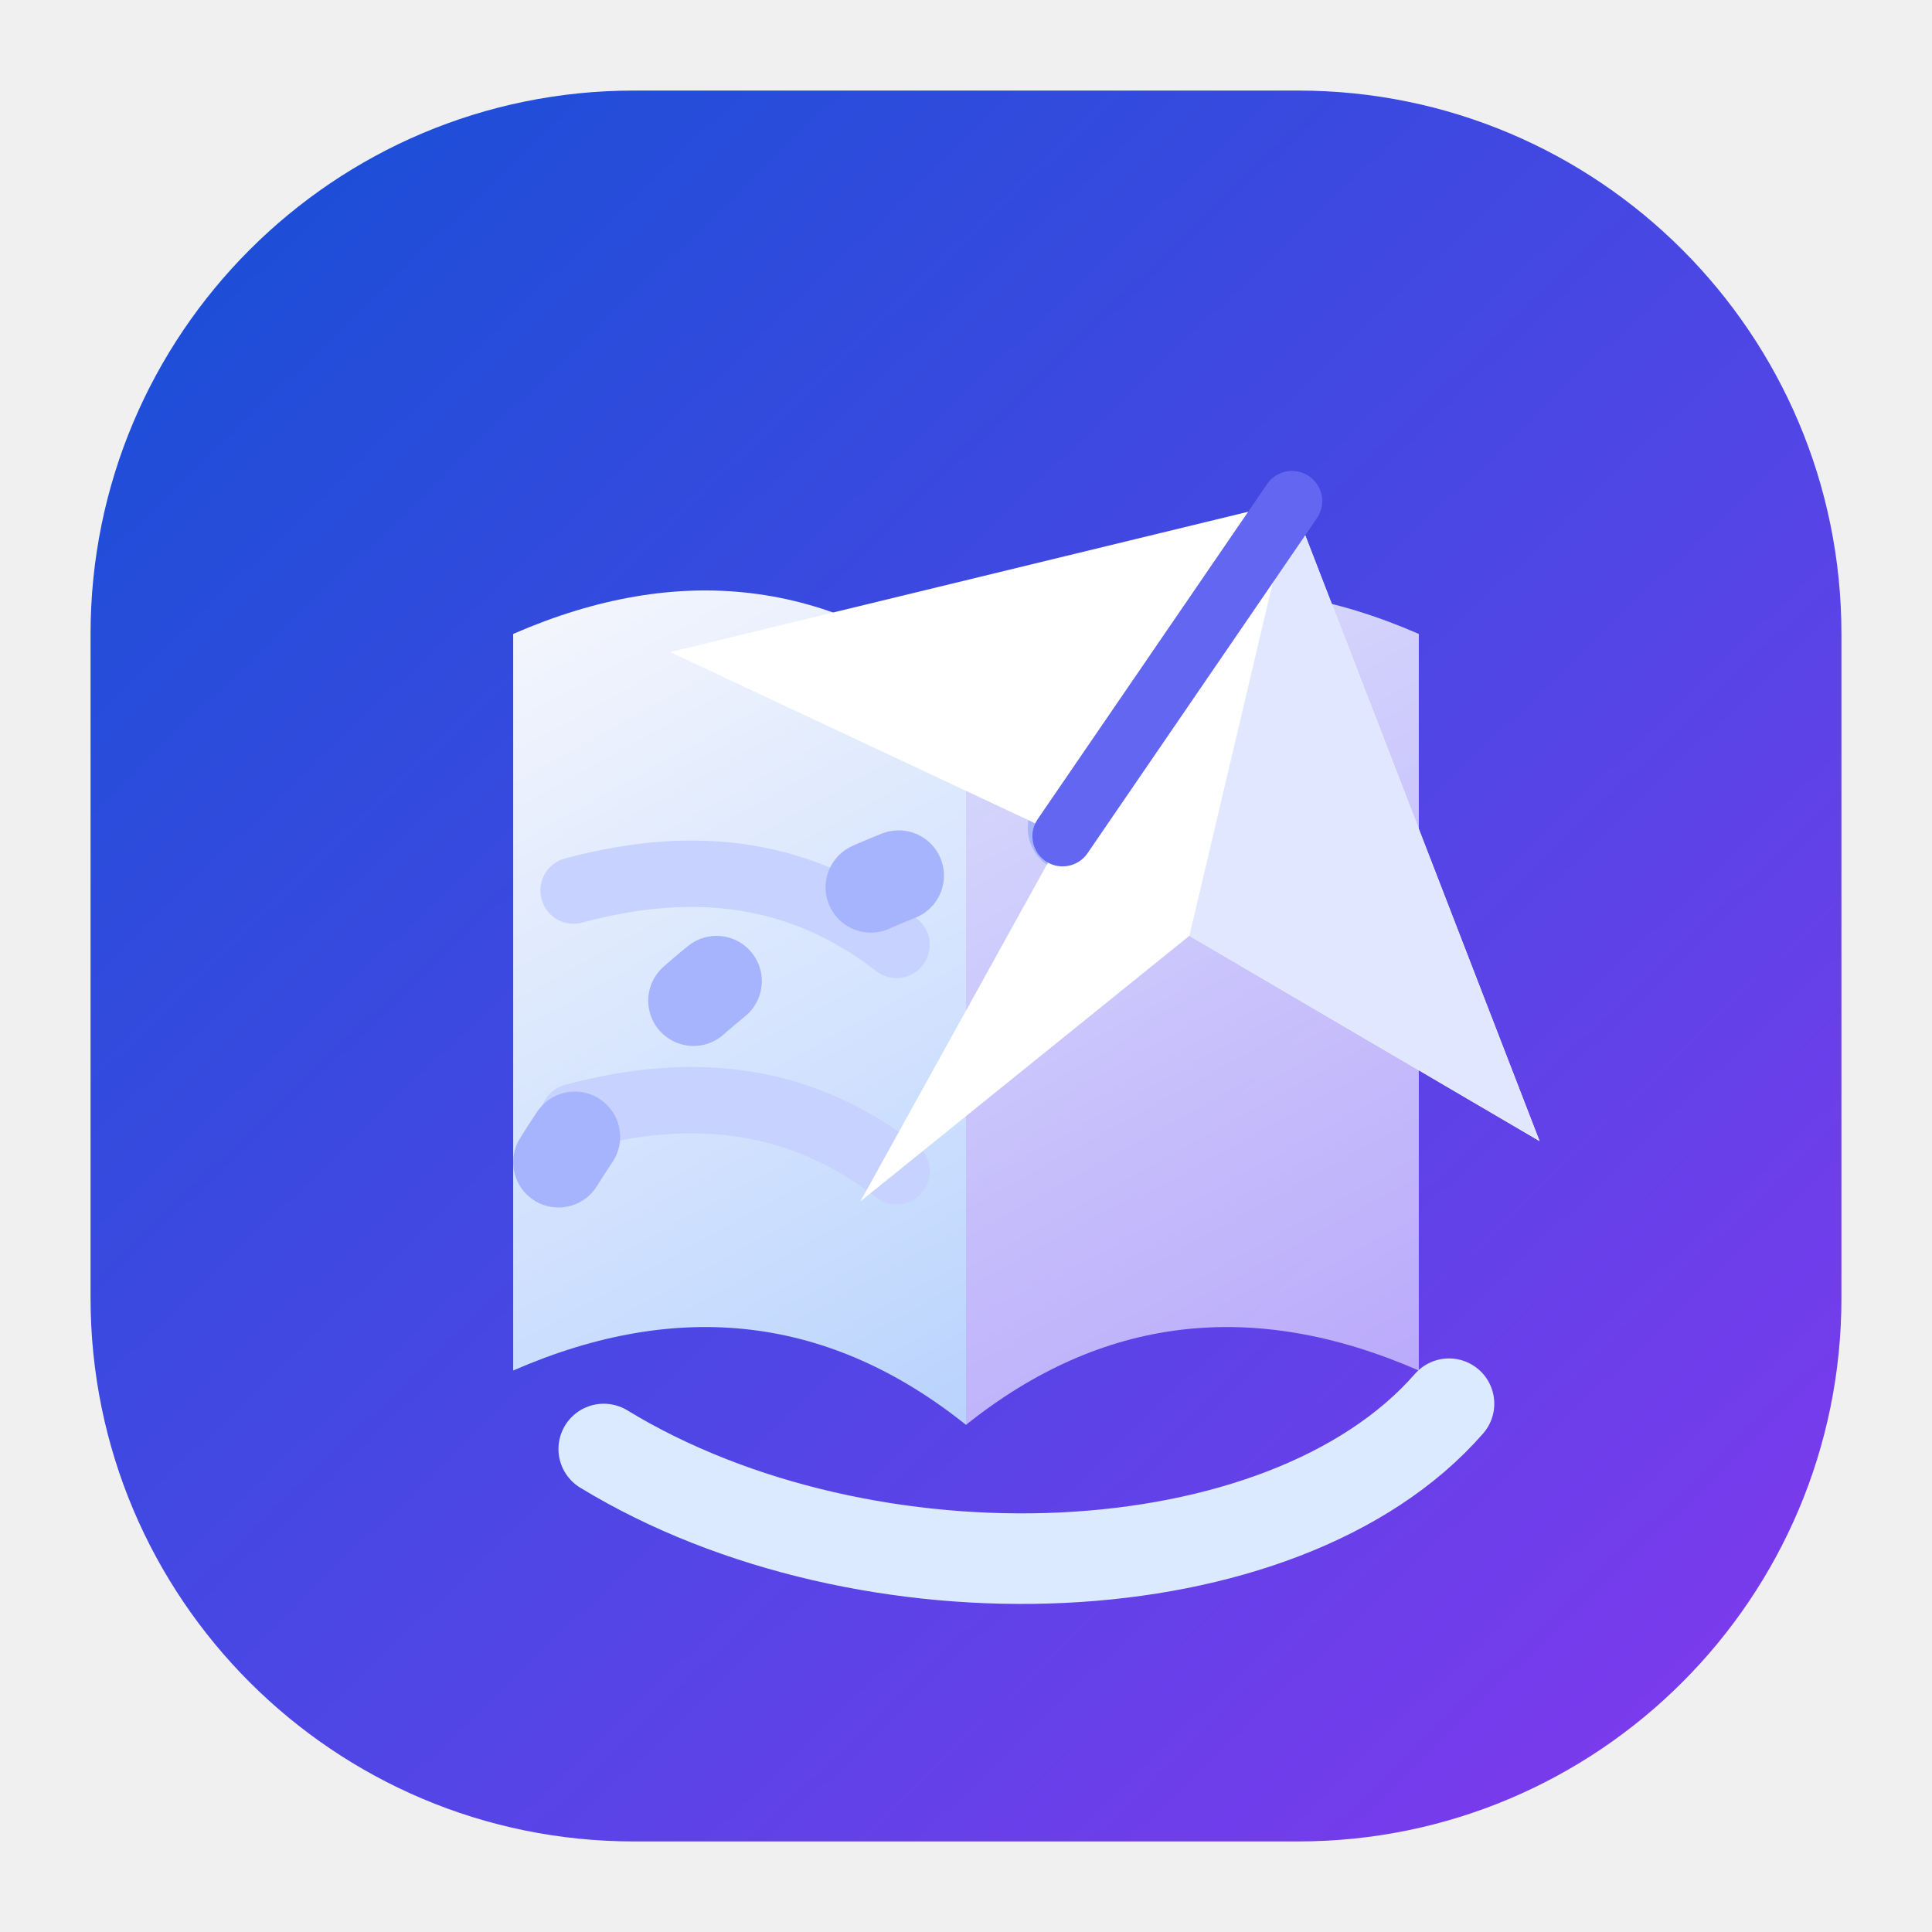
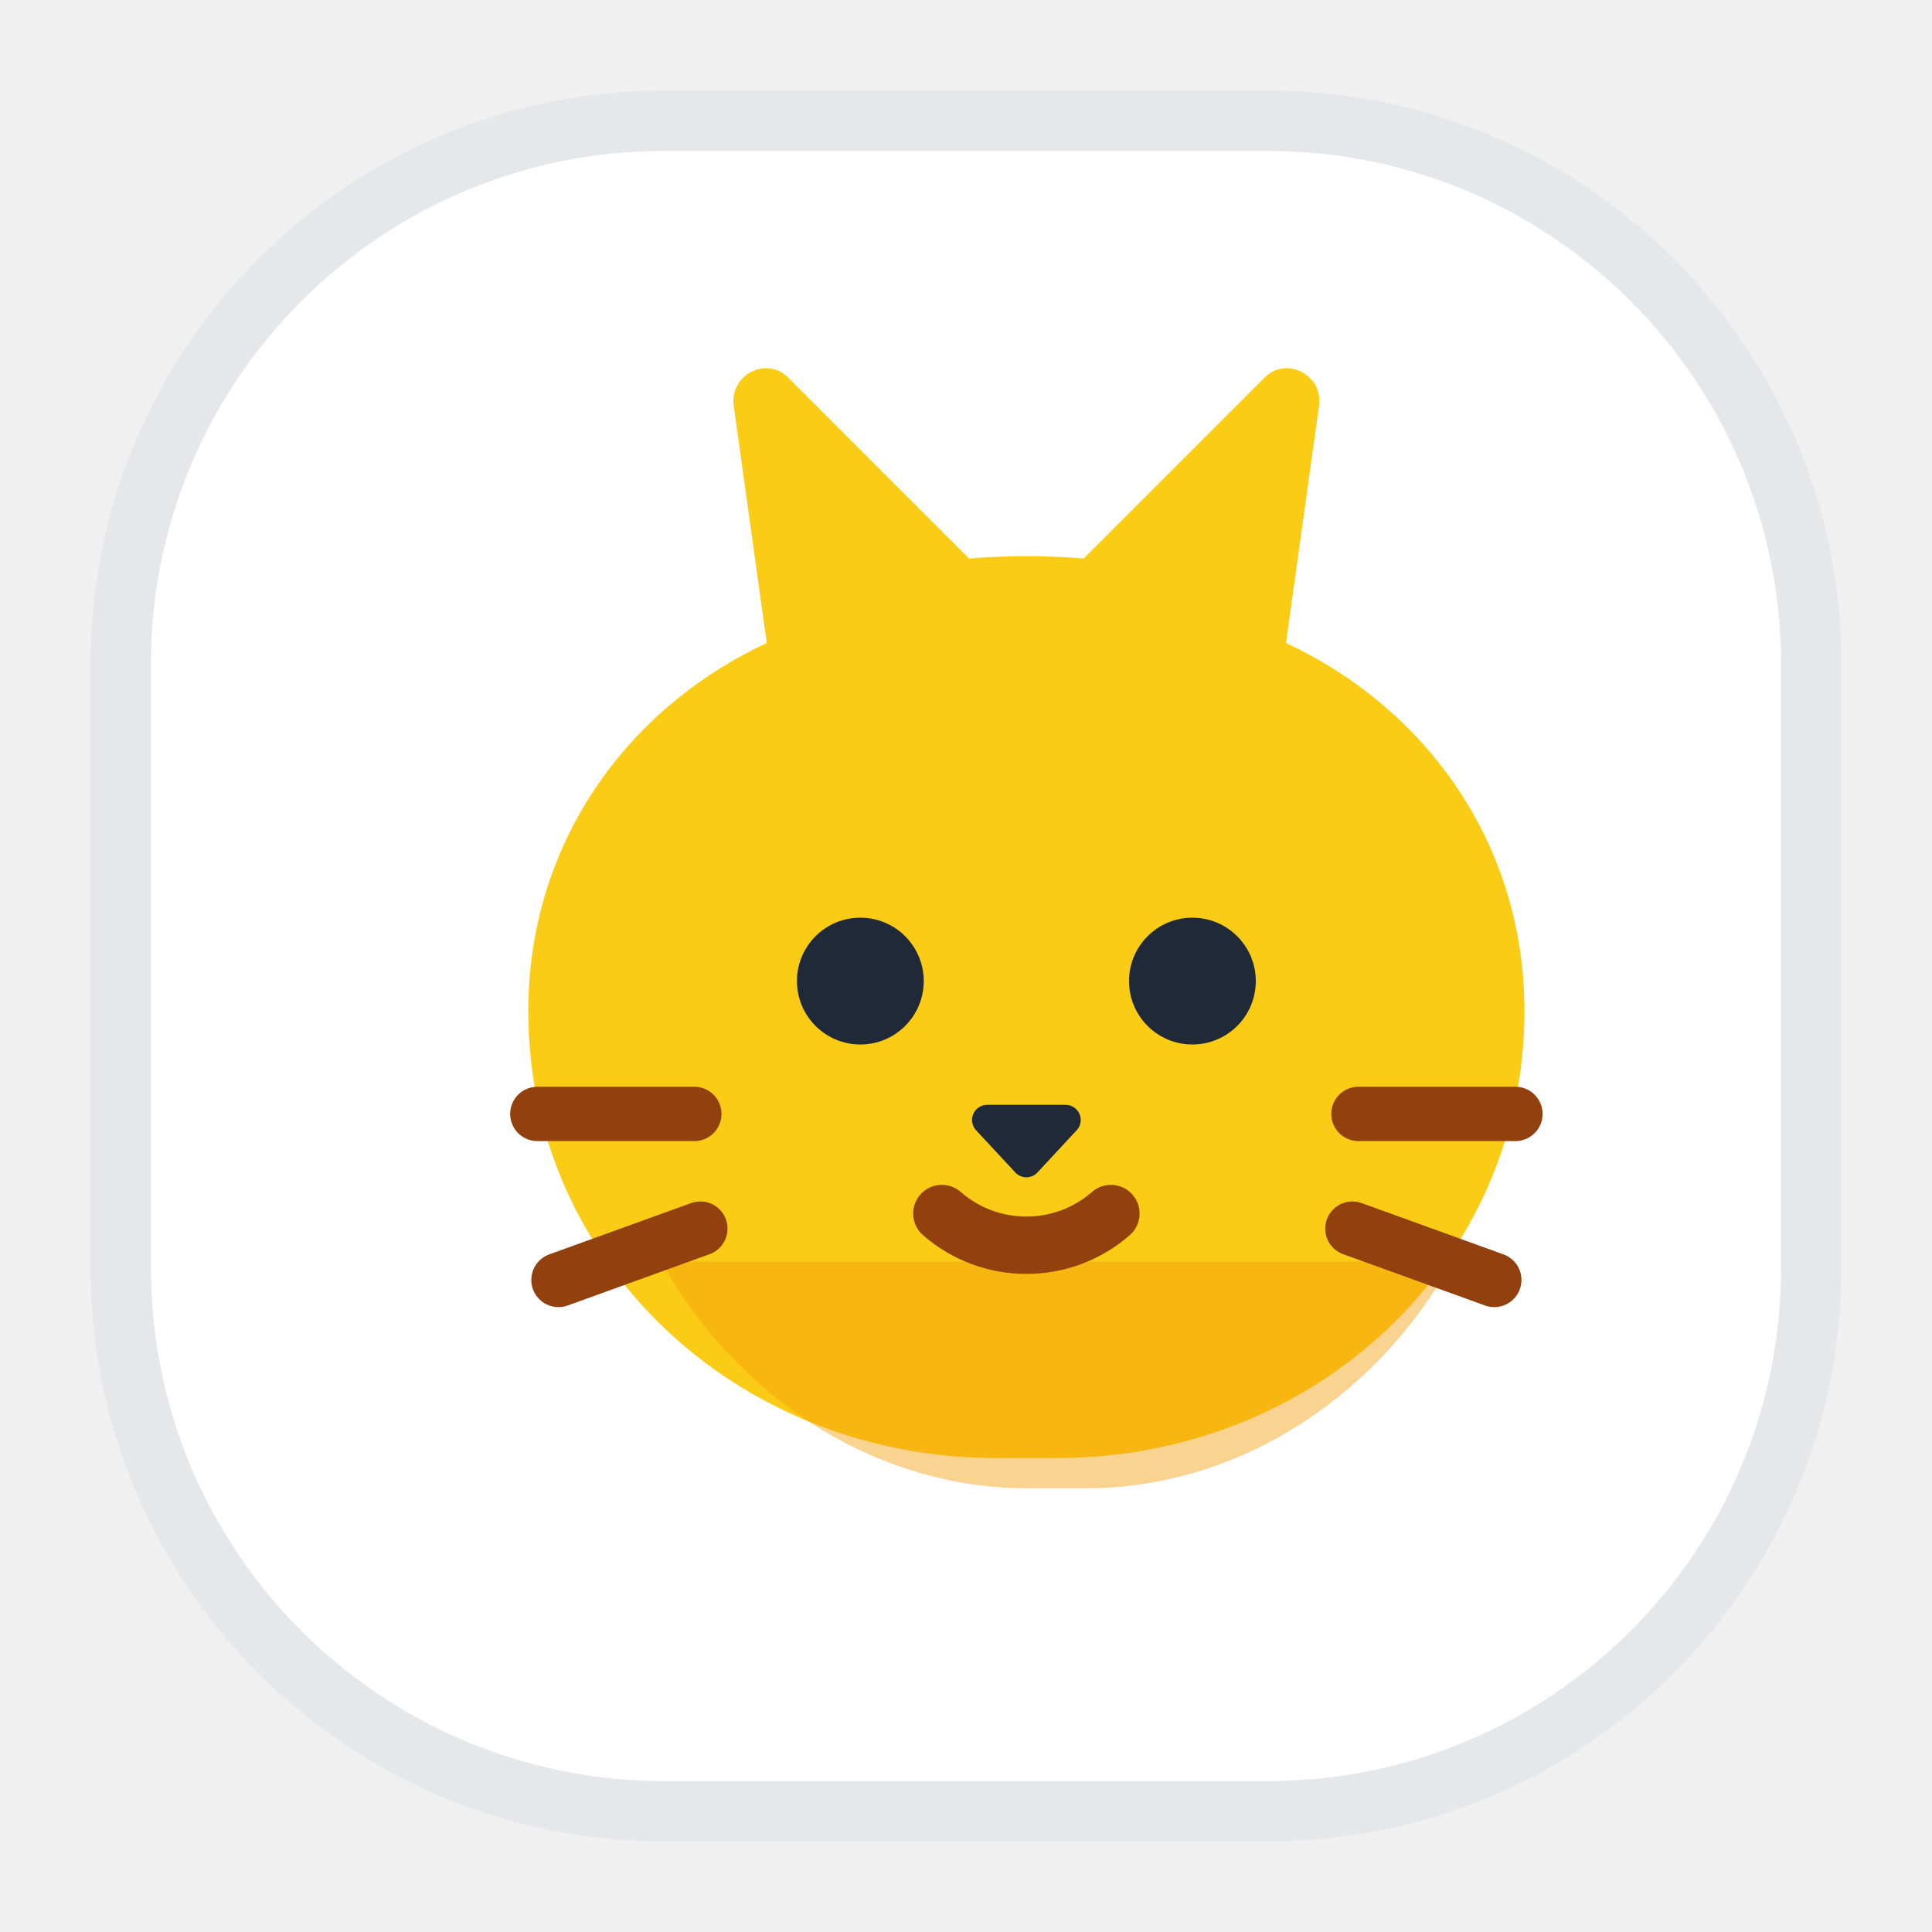
<svg xmlns="http://www.w3.org/2000/svg" width="64" height="64" viewBox="0 0 64 64" fill="none">
-   <rect x="3" y="3" width="58" height="58" rx="18" fill="url(#studypilot-icon-bg)" />
-   <path d="M17 21c5.5-2.4 10.5-1.8 15 1.8v24.4c-4.5-3.6-9.5-4.2-15-1.8V21Z" fill="url(#studypilot-icon-page-left)" fill-opacity="0.95" />
-   <path d="M32 22.8c4.5-3.6 9.5-4.2 15-1.8v24.4c-5.5-2.4-10.5-1.8-15 1.8V22.8Z" fill="url(#studypilot-icon-page-right)" fill-opacity="0.88" />
-   <path d="M19 29.5c4.1-1.1 7.6-.6 10.7 1.8M19 37c4.1-1.1 7.6-.6 10.7 1.8M34.4 31.3c2.5-1.7 5.5-2.4 9.4-1.8" stroke="#C7D2FE" stroke-width="2.2" stroke-linecap="round" />
-   <path d="M20 48c8.7 5.3 22.5 4.8 28-1.5" stroke="#DBEAFE" stroke-width="3" stroke-linecap="round" />
-   <path d="M18.5 38.5c5.2-8.4 14-12.2 26.2-11.5" stroke="#A5B4FC" stroke-width="3" stroke-linecap="round" stroke-dasharray="1 6" />
-   <path d="M42.8 16.6 51 37.8 39.4 31l-10.9 8.8 6.7-12.1-13-6.1 20.6-5Z" fill="white" />
-   <path d="M42.8 16.6 39.4 31 51 37.8 42.8 16.6Z" fill="#E0E7FF" />
-   <path d="M42.8 16.6 35.2 27.7" stroke="#6366F1" stroke-width="2" stroke-linecap="round" />
-   <defs>
-     <linearGradient id="studypilot-icon-bg" x1="8" y1="8" x2="56" y2="58" gradientUnits="userSpaceOnUse">
-       <stop stop-color="#1D4ED8" />
-       <stop offset="0.55" stop-color="#4F46E5" />
-       <stop offset="1" stop-color="#7C3AED" />
-     </linearGradient>
-     <linearGradient id="studypilot-icon-page-left" x1="17" y1="20" x2="32" y2="47" gradientUnits="userSpaceOnUse">
-       <stop stop-color="#FFFFFF" />
-       <stop offset="1" stop-color="#BFDBFE" />
-     </linearGradient>
-     <linearGradient id="studypilot-icon-page-right" x1="32" y1="20" x2="47" y2="47" gradientUnits="userSpaceOnUse">
-       <stop stop-color="#EEF2FF" />
-       <stop offset="1" stop-color="#C4B5FD" />
-     </linearGradient>
-   </defs>
+   <rect x="4" y="4" width="56" height="56" rx="18" fill="#FFFFFF" stroke="#E5E7EB" stroke-width="2" />
+   <path d="M17.5 33.5c0-5.5 3.2-10 7.9-12.2l-1.1-7.9c-.1-1 1.1-1.6 1.8-.9l6 6c1.3-.1 2.5-.1 3.8 0l6-6c.7-.7 1.9-.1 1.8.9l-1.1 7.9c4.7 2.2 7.9 6.7 7.9 12.2 0 8.3-6.9 14.8-15.5 14.8h-2c-8.6 0-15.5-6.5-15.5-14.8Z" fill="#FACC15" />
+   <path d="M21.9 41.8c2.7 4.8 7.4 7.5 12.1 7.5h2c4.7 0 9.4-2.7 12.1-7.5" fill="#F59E0B" fill-opacity="0.45" />
+   <circle cx="28.5" cy="32.5" r="2.1" fill="#1F2937" />
+   <circle cx="39.5" cy="32.5" r="2.1" fill="#1F2937" />
+   <path d="M32.7 37.1h2.6L34 38.5l-1.3-1.4Z" fill="#1F2937" stroke="#1F2937" stroke-linejoin="round" />
+   <path d="M31.2 40.2c1.6 1.4 4 1.4 5.6 0" stroke="#92400E" stroke-width="1.9" stroke-linecap="round" />
+   <path d="M23 36.9h-5.2M23.2 40.7l-4.7 1.7M45 36.9h5.2M44.8 40.7l4.7 1.7" stroke="#92400E" stroke-width="1.8" stroke-linecap="round" />
</svg>
